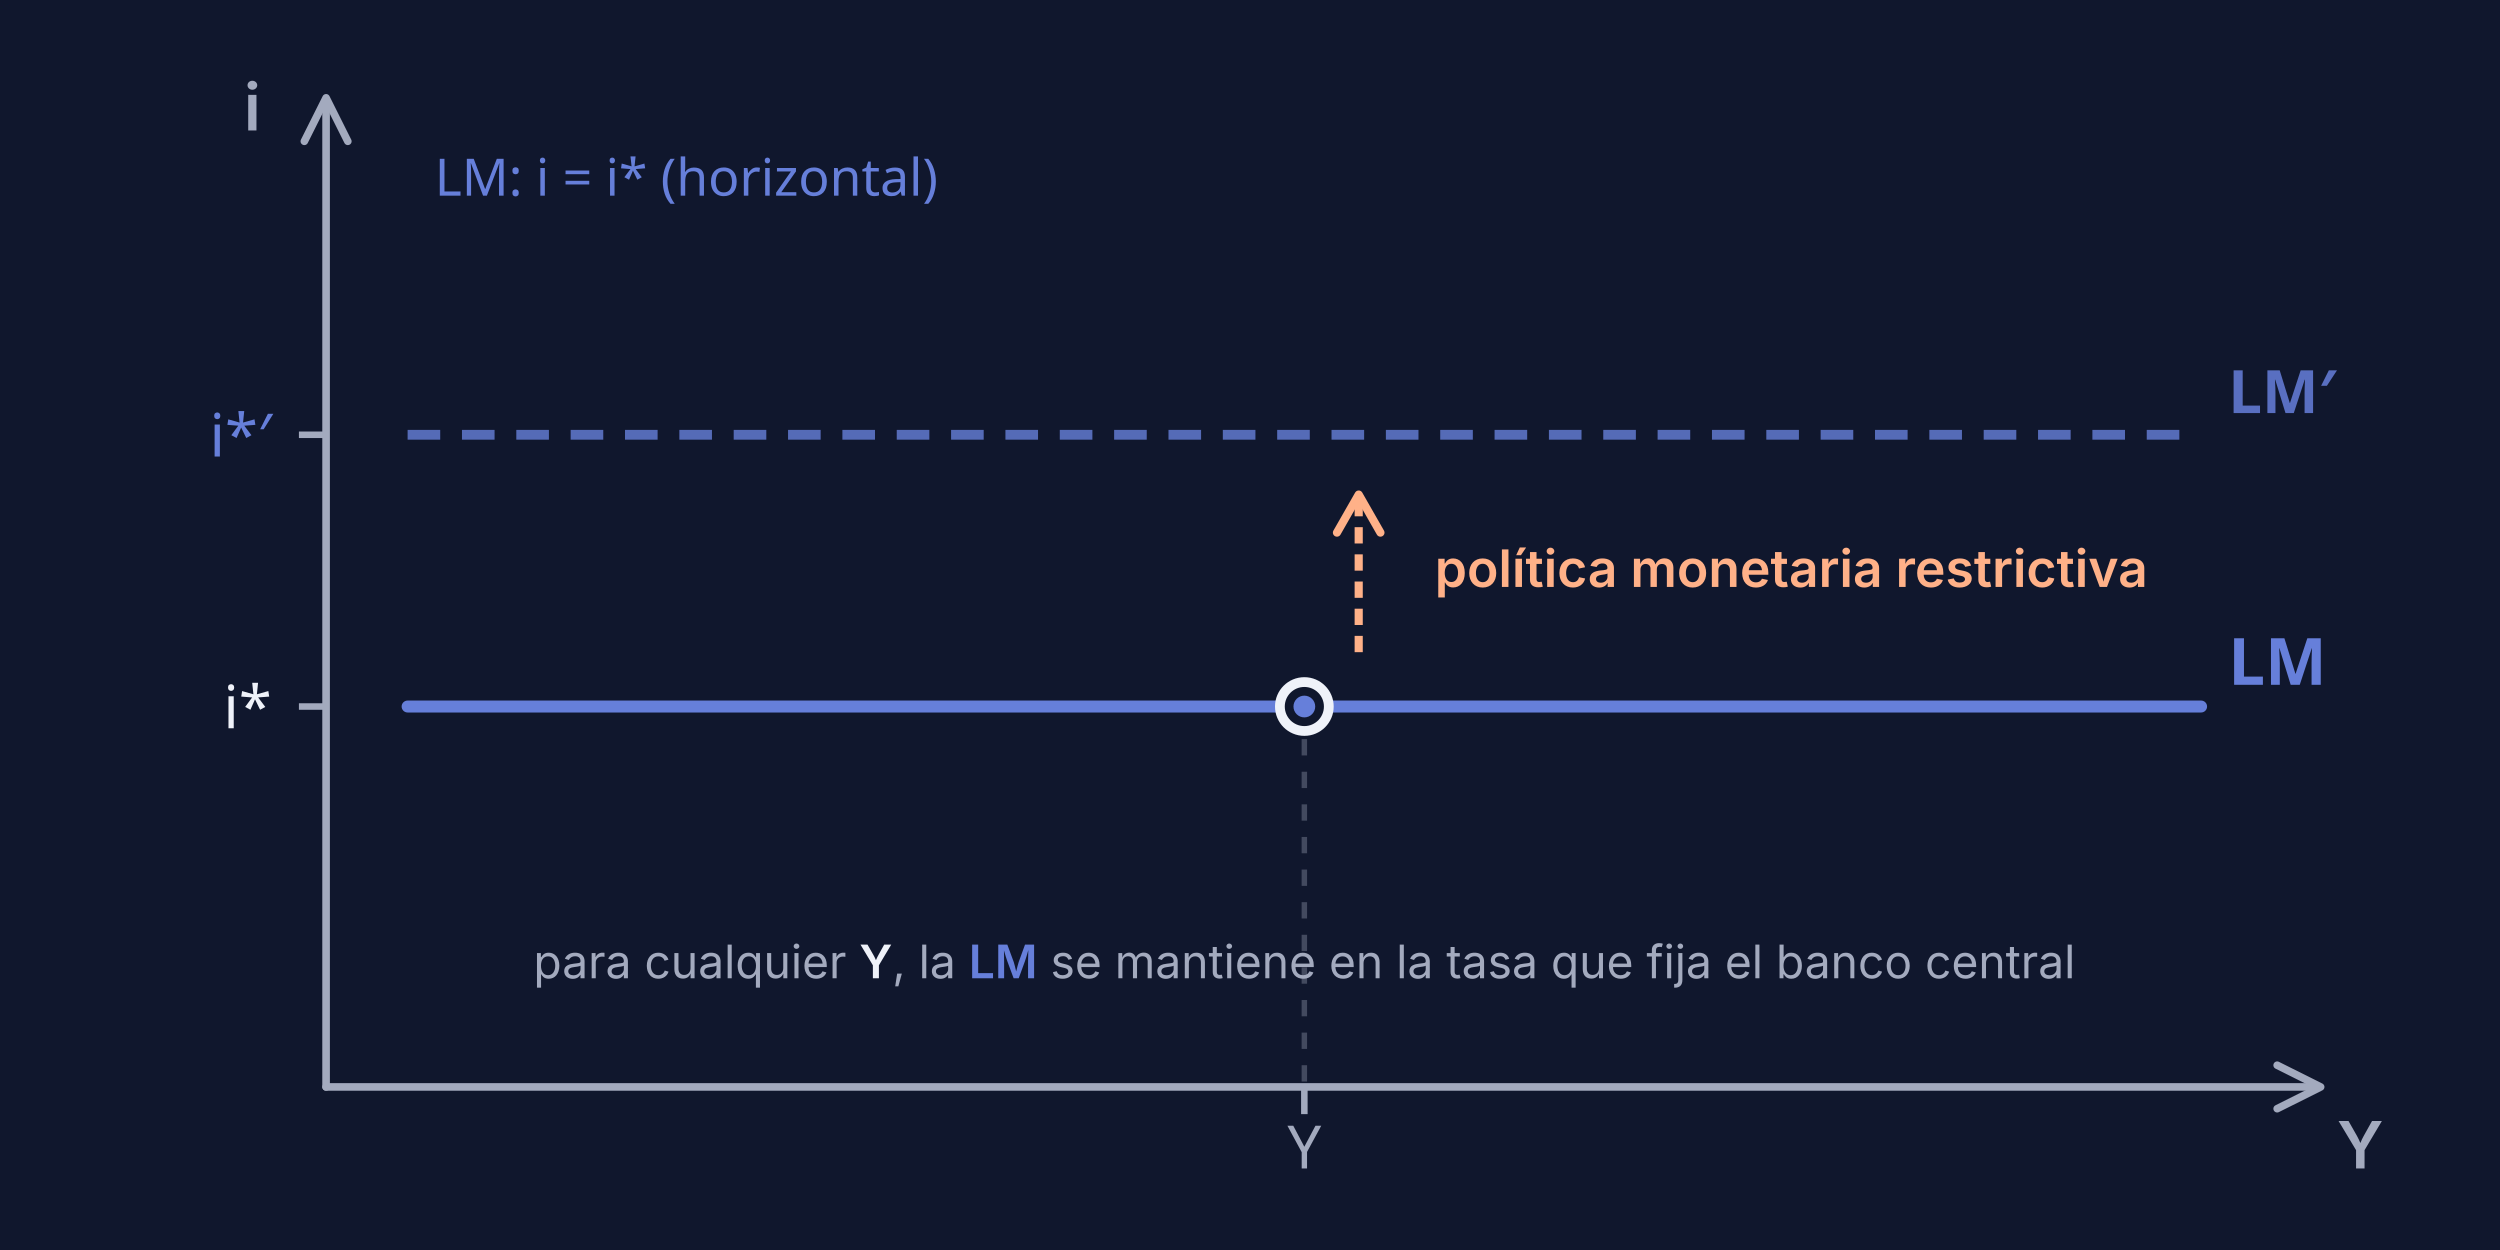
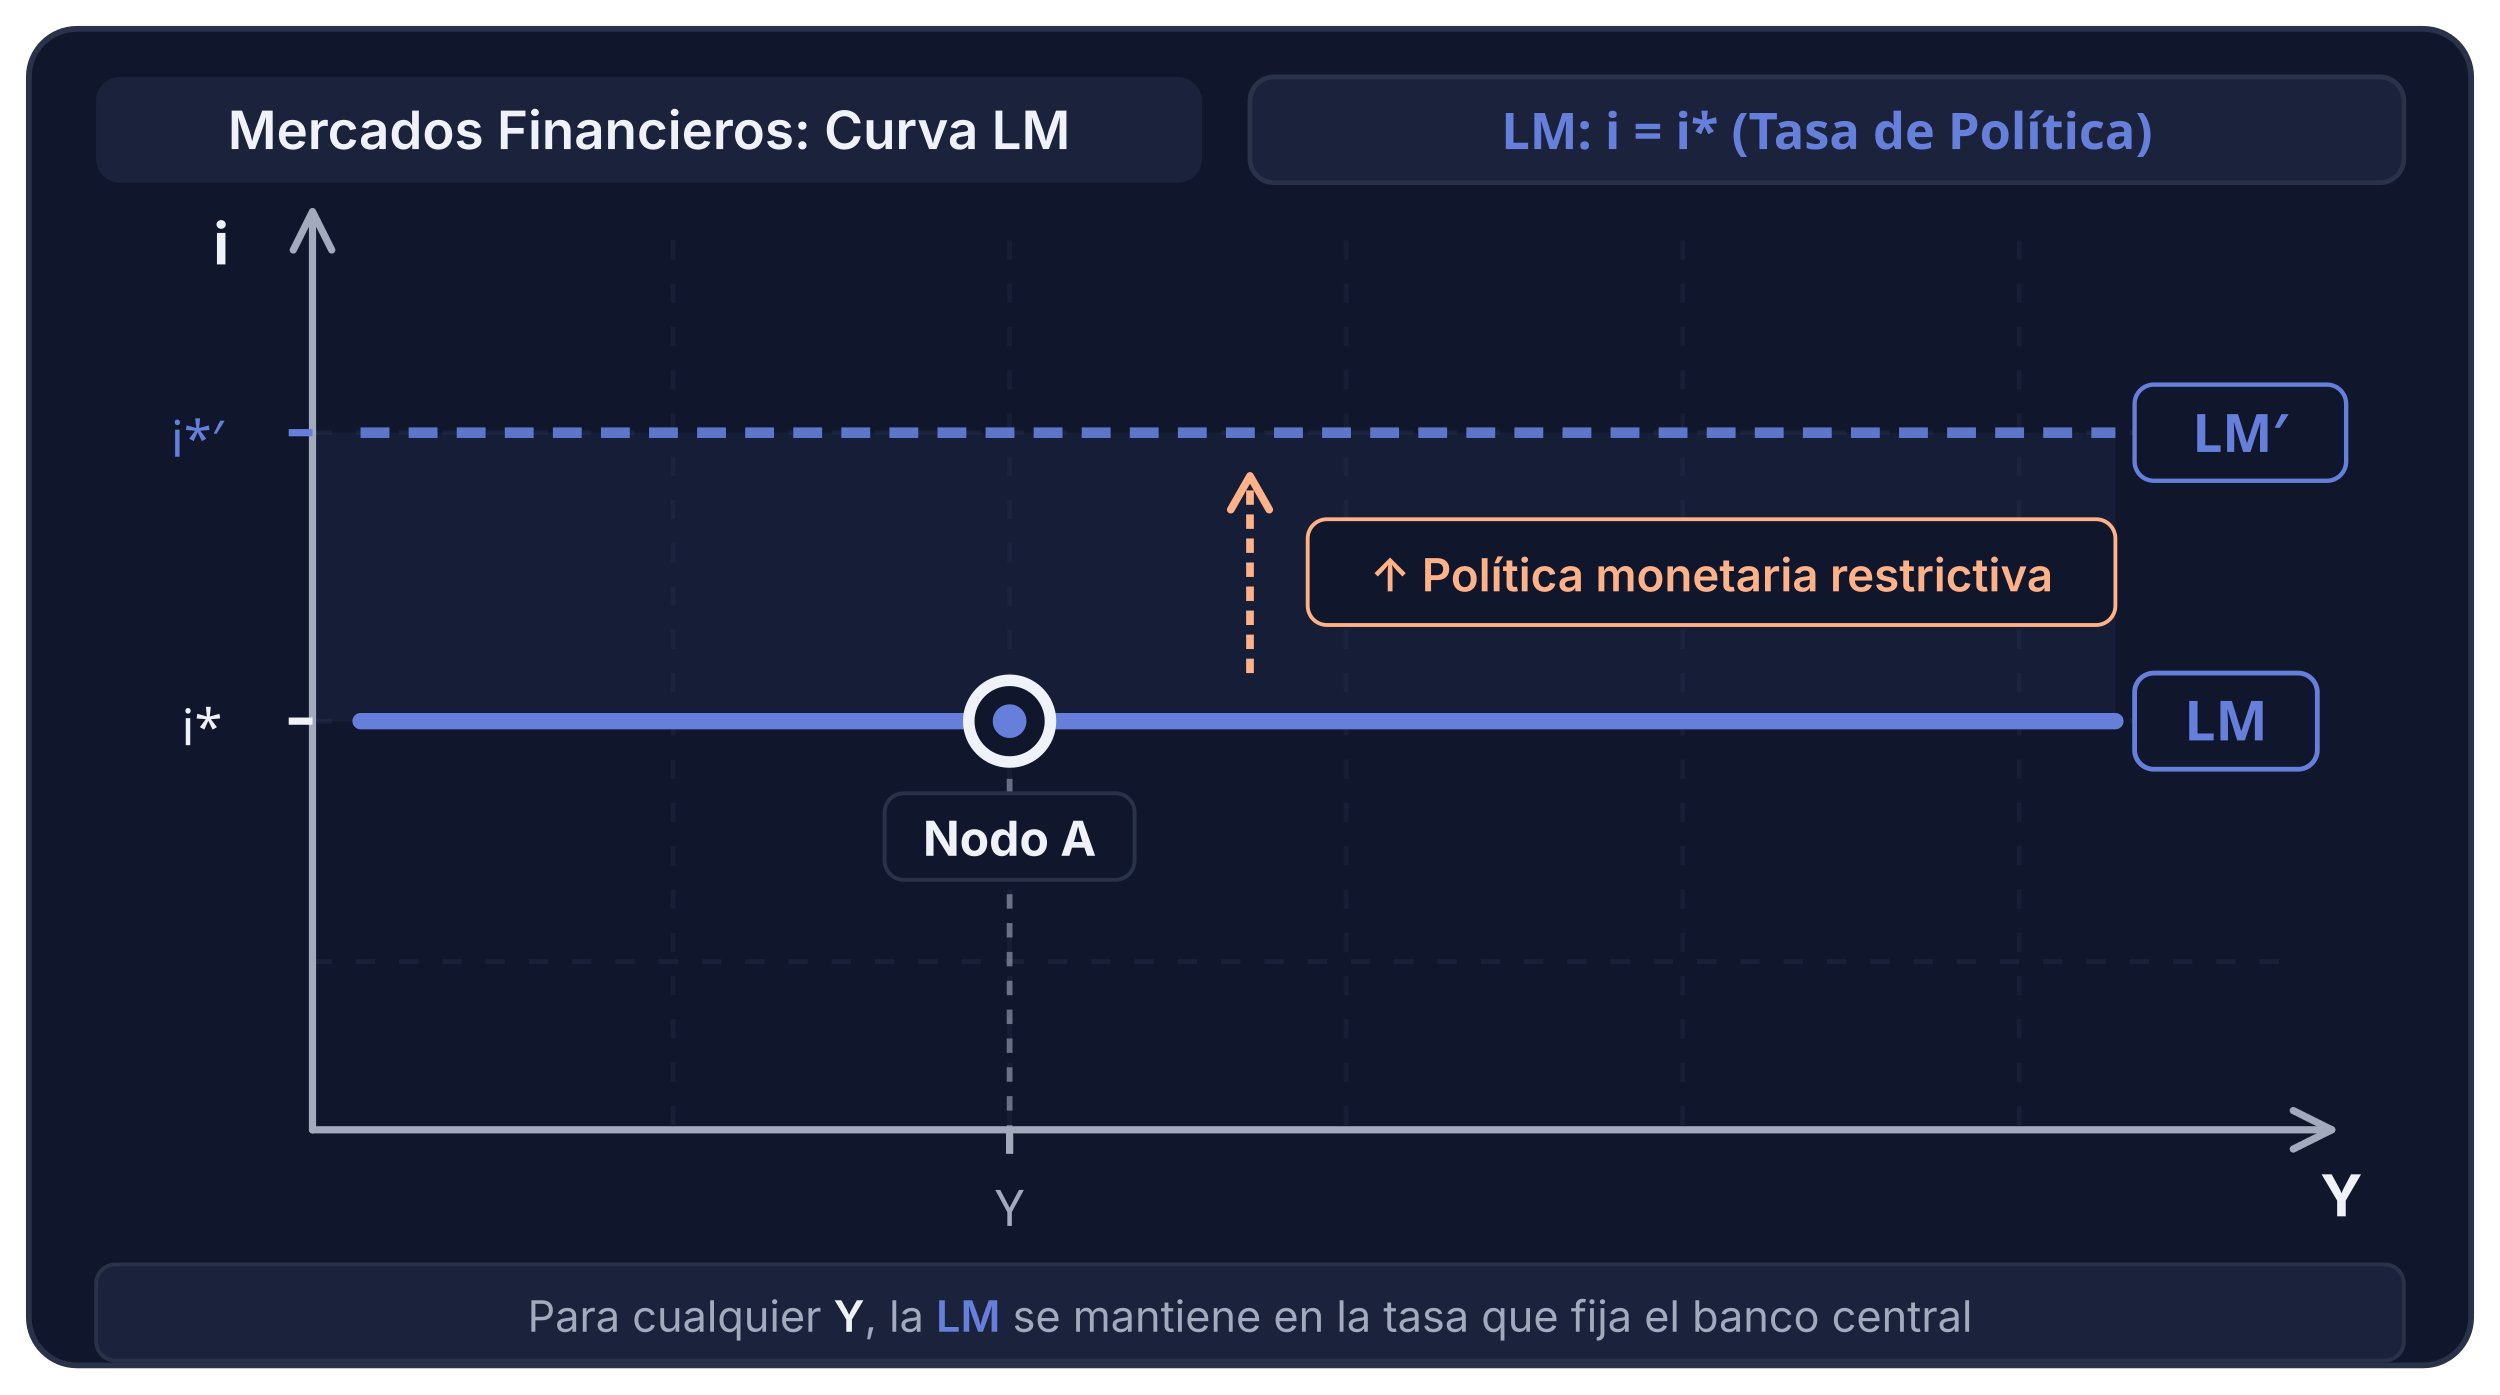
- <svg xmlns="http://www.w3.org/2000/svg" viewBox="0 0 460 230" role="img" aria-labelledby="fig-lm-title fig-lm-desc">
-   <rect width="100%" height="100%" fill="#10172D" />
-   <line x1="60" y1="20" x2="60" y2="200" stroke="#A3AABE" stroke-width="1.4" stroke-linecap="round" />
-   <line x1="60" y1="200" x2="425" y2="200" stroke="#A3AABE" stroke-width="1.4" stroke-linecap="round" />
-   <path d="M56 26L60 18L64 26" fill="none" stroke="#A3AABE" stroke-width="1.4" stroke-linecap="round" stroke-linejoin="round" />
-   <path d="M419 196L427 200L419 204" fill="none" stroke="#A3AABE" stroke-width="1.4" stroke-linecap="round" stroke-linejoin="round" />
-   <line x1="55" y1="80" x2="60" y2="80" stroke="#A3AABE" stroke-width="1.2" />
-   <line x1="55" y1="130" x2="60" y2="130" stroke="#A3AABE" stroke-width="1.2" />
-   <line x1="240" y1="200" x2="240" y2="205" stroke="#A3AABE" stroke-width="1.2" />
-   <text x="48" y="24" text-anchor="end" font-family="Inter" font-weight="600" font-size="12" fill="#A3AABE">i</text>
-   <text x="430" y="215" font-family="Inter" font-weight="600" font-size="12" fill="#A3AABE">Y</text>
-   <text x="50" y="84" text-anchor="end" font-family="JetBrains Mono" font-size="11" fill="#667FDA">i*′</text>
-   <text x="50" y="134" text-anchor="end" font-family="JetBrains Mono" font-size="11" fill="#EFF2F9">i*</text>
-   <text x="240" y="215" text-anchor="middle" font-family="JetBrains Mono" font-size="11" fill="#A3AABE">Y</text>
-   <text x="80" y="36" font-family="JetBrains Mono" font-size="9.5" fill="#667FDA">LM: i = i* (horizontal)</text>
-   <line x1="240" y1="130" x2="240" y2="200" stroke="#A3AABE" stroke-width="1" stroke-dasharray="3 3" opacity=".35" />
-   <line x1="75" y1="130" x2="405" y2="130" stroke="#667FDA" stroke-width="2.2" stroke-linecap="round" />
-   <text x="410" y="126" font-family="JetBrains Mono" font-weight="700" font-size="12" fill="#667FDA">LM</text>
-   <line x1="75" y1="80" x2="405" y2="80" stroke="#667FDA" stroke-width="1.8" stroke-dasharray="6 4" opacity=".8" />
-   <text x="410" y="76" font-family="JetBrains Mono" font-weight="600" font-size="11" fill="#667FDA" opacity=".85">LM′</text>
-   <line x1="250" y1="120" x2="250" y2="92" stroke="#FFB188" stroke-width="1.5" stroke-dasharray="3 2" />
-   <path d="M246 98L250 91L254 98" fill="none" stroke="#FFB188" stroke-width="1.5" stroke-linecap="round" stroke-linejoin="round" />
-   <text x="264" y="108" font-family="Inter" font-weight="600" font-size="9.5" fill="#FFB188">política monetaria restrictiva</text>
-   <circle cx="240" cy="130" r="4.5" fill="#10172D" stroke="#EFF2F9" stroke-width="1.8" />
-   <circle cx="240" cy="130" r="2" fill="#667FDA" />
-   <text x="240" y="180" text-anchor="middle" font-family="Inter" font-size="8.5" fill="#A3AABE">para cualquier <tspan fill="#EFF2F9" font-weight="600">Y</tspan>, la <tspan fill="#667FDA" font-weight="600">LM</tspan> se mantiene en la tasa que fija el banco central</text>
+ <svg xmlns="http://www.w3.org/2000/svg" viewBox="0 0 520 290" role="img" aria-labelledby="fig-lm-title fig-lm-desc">
+   <rect x="6" y="6" width="508" height="278" rx="10" fill="#10172D" stroke="#2A324A" stroke-width="1.2" />
+   <rect x="20" y="16" width="230" height="22" rx="5" fill="#1B223C" />
+   <text x="135" y="31" text-anchor="middle" font-family="Inter" font-weight="600" font-size="11" fill="#EFF2F9">Mercados Financieros: Curva LM</text>
+   <rect x="260" y="16" width="240" height="22" rx="5" fill="#1B223C" stroke="#2A324A" stroke-width="1" />
+   <text x="380" y="31" text-anchor="middle" font-family="JetBrains Mono" font-weight="600" font-size="10.5" fill="#667FDA">LM: i = i* (Tasa de Política)</text>
+   <path d="M65 90H475M65 150H475M65 200H475" fill="none" stroke="#2A324A" stroke-width="1" stroke-dasharray="4 5" opacity=".35" />
+   <path d="M140 50V235M210 50V235M280 50V235M350 50V235M420 50V235" fill="none" stroke="#2A324A" stroke-width="1" stroke-dasharray="4 5" opacity=".25" />
+   <rect x="65" y="90" width="375" height="60" fill="#667FDA" fill-opacity="0.06" />
+   <line x1="210" y1="150" x2="210" y2="235" stroke="#A3AABE" stroke-width="1.2" stroke-dasharray="3 3" opacity=".6" />
+   <line x1="65" y1="46" x2="65" y2="235" stroke="#A3AABE" stroke-width="1.5" stroke-linecap="round" />
+   <line x1="65" y1="235" x2="485" y2="235" stroke="#A3AABE" stroke-width="1.5" stroke-linecap="round" />
+   <path d="M61 52L65 44L69 52" fill="none" stroke="#A3AABE" stroke-width="1.5" stroke-linecap="round" stroke-linejoin="round" />
+   <path d="M477 231L485 235L477 239" fill="none" stroke="#A3AABE" stroke-width="1.5" stroke-linecap="round" stroke-linejoin="round" />
+   <line x1="60" y1="90" x2="65" y2="90" stroke="#667FDA" stroke-width="1.5" />
+   <line x1="60" y1="150" x2="65" y2="150" stroke="#EFF2F9" stroke-width="1.5" />
+   <line x1="210" y1="235" x2="210" y2="240" stroke="#A3AABE" stroke-width="1.5" />
+   <rect x="34" y="42" width="24" height="18" rx="4" fill="#10172D" />
+   <text x="46" y="55" text-anchor="middle" font-family="Inter" font-weight="700" font-size="12" fill="#EFF2F9">i</text>
+   <rect x="475" y="240" width="24" height="18" rx="4" fill="#10172D" />
+   <text x="487" y="253" text-anchor="middle" font-family="Inter" font-weight="700" font-size="12" fill="#EFF2F9">Y</text>
+   <rect x="22" y="82" width="38" height="17" rx="3" fill="#10172D" />
+   <text x="41" y="95" text-anchor="middle" font-family="JetBrains Mono" font-size="10.5" fill="#667FDA">i*′</text>
+   <rect x="24" y="142" width="36" height="17" rx="3" fill="#10172D" />
+   <text x="42" y="155" text-anchor="middle" font-family="JetBrains Mono" font-size="10.5" fill="#EFF2F9">i*</text>
+   <rect x="196" y="242" width="28" height="17" rx="3" fill="#10172D" />
+   <text x="210" y="255" text-anchor="middle" font-family="JetBrains Mono" font-size="10.5" fill="#A3AABE">Y</text>
+   <line x1="75" y1="150" x2="440" y2="150" stroke="#667FDA" stroke-width="3.4" stroke-linecap="round" />
+   <line x1="75" y1="150" x2="440" y2="150" stroke="#667FDA" stroke-width="1.2" stroke-dasharray="4 4" opacity=".4" />
+   <rect x="444" y="140" width="38" height="20" rx="4" fill="#10172D" stroke="#667FDA" stroke-width="1" />
+   <text x="463" y="154" text-anchor="middle" font-family="JetBrains Mono" font-weight="700" font-size="11.5" fill="#667FDA">LM</text>
+   <line x1="75" y1="90" x2="440" y2="90" stroke="#667FDA" stroke-width="2.2" stroke-dasharray="6 4" opacity=".9" />
+   <rect x="444" y="80" width="44" height="20" rx="4" fill="#10172D" stroke="#667FDA" stroke-width="0.9" />
+   <text x="466" y="94" text-anchor="middle" font-family="JetBrains Mono" font-weight="700" font-size="11" fill="#667FDA">LM′</text>
+   <line x1="260" y1="140" x2="260" y2="100" stroke="#FFB188" stroke-width="1.6" stroke-dasharray="3 2" />
+   <path d="M256 106L260 99L264 106" fill="none" stroke="#FFB188" stroke-width="1.6" stroke-linecap="round" stroke-linejoin="round" />
+   <rect x="272" y="108" width="168" height="22" rx="4" fill="#10172D" stroke="#FFB188" stroke-width="0.8" />
+   <text x="356" y="123" text-anchor="middle" font-family="Inter" font-weight="600" font-size="9.5" fill="#FFB188">↑ Política monetaria restrictiva</text>
+   <circle cx="210" cy="150" r="8.5" fill="#10172D" stroke="#EFF2F9" stroke-width="2.4" />
+   <circle cx="210" cy="150" r="3.5" fill="#667FDA" />
+   <rect x="184" y="165" width="52" height="18" rx="4" fill="#10172D" stroke="#2A324A" stroke-width="0.8" />
+   <text x="210" y="178" text-anchor="middle" font-family="Inter" font-weight="700" font-size="10" fill="#EFF2F9">Nodo A</text>
+   <rect x="20" y="263" width="480" height="20" rx="4" fill="#1B223C" stroke="#2A324A" stroke-width="0.8" />
+   <text x="260" y="277" text-anchor="middle" font-family="Inter" font-size="9" fill="#A3AABE">Para cualquier <tspan fill="#EFF2F9" font-weight="600">Y</tspan>, la <tspan fill="#667FDA" font-weight="600">LM</tspan> se mantiene en la tasa que fija el banco central</text>
</svg>
